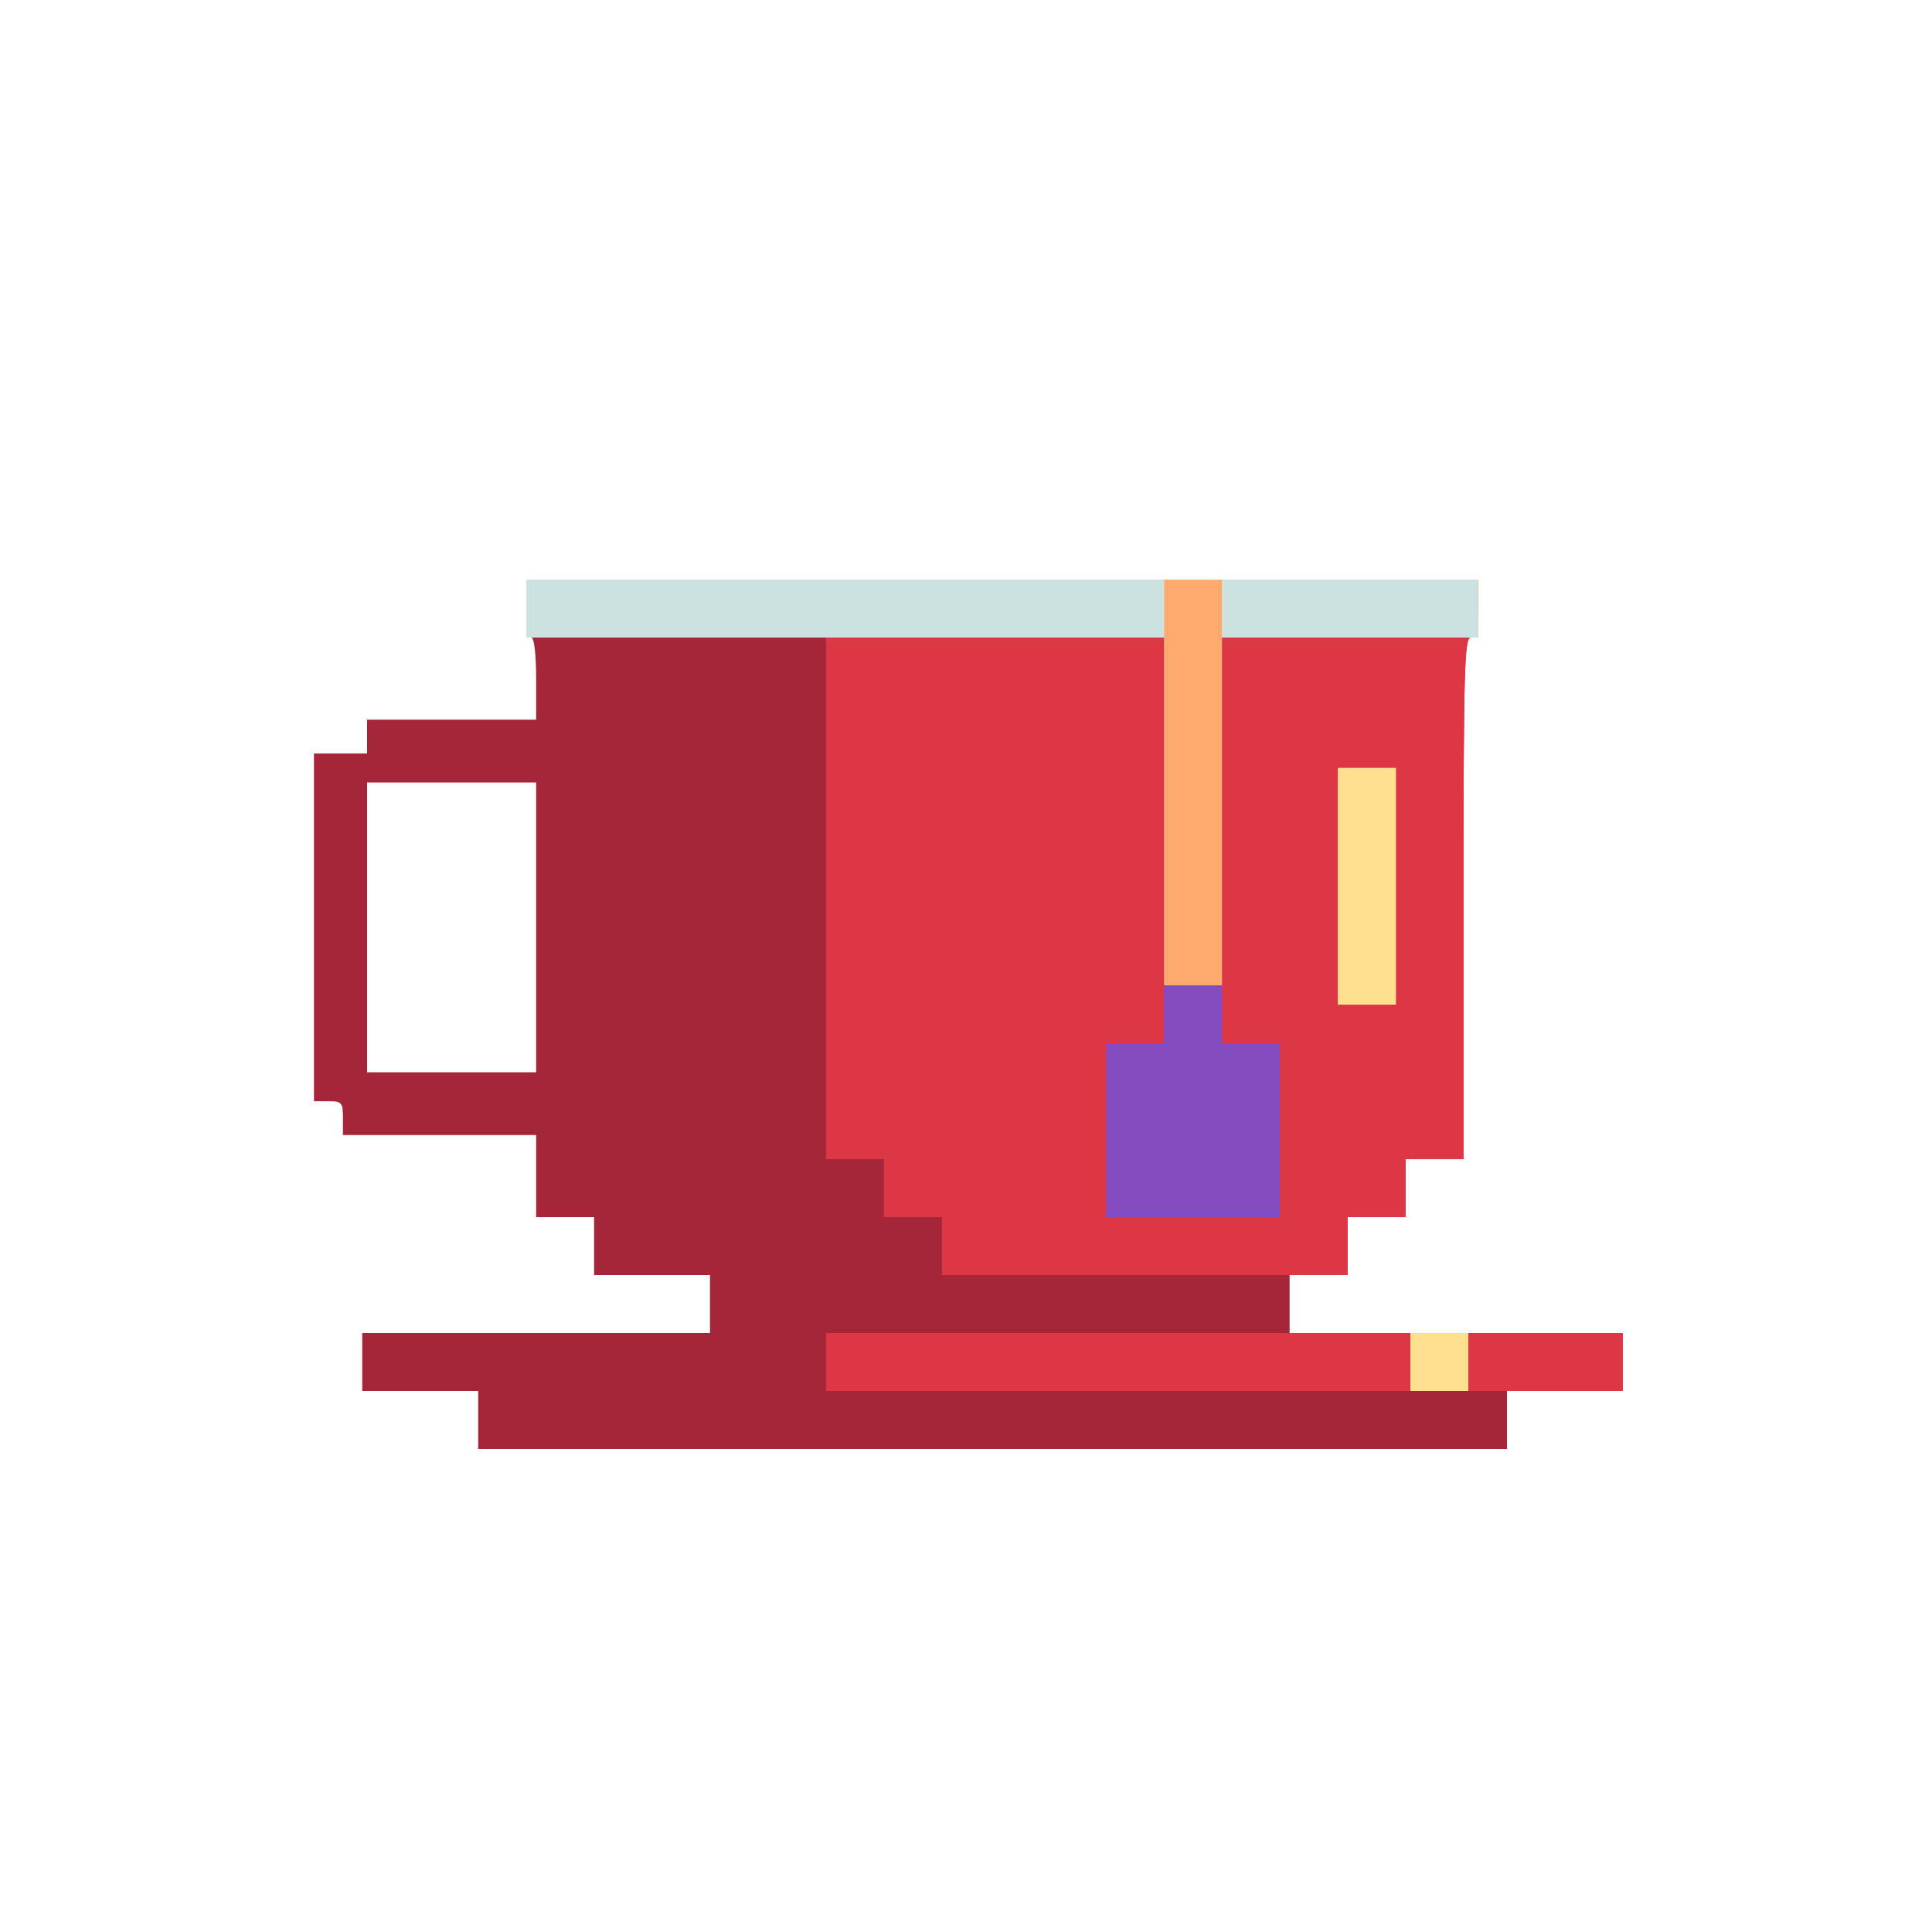
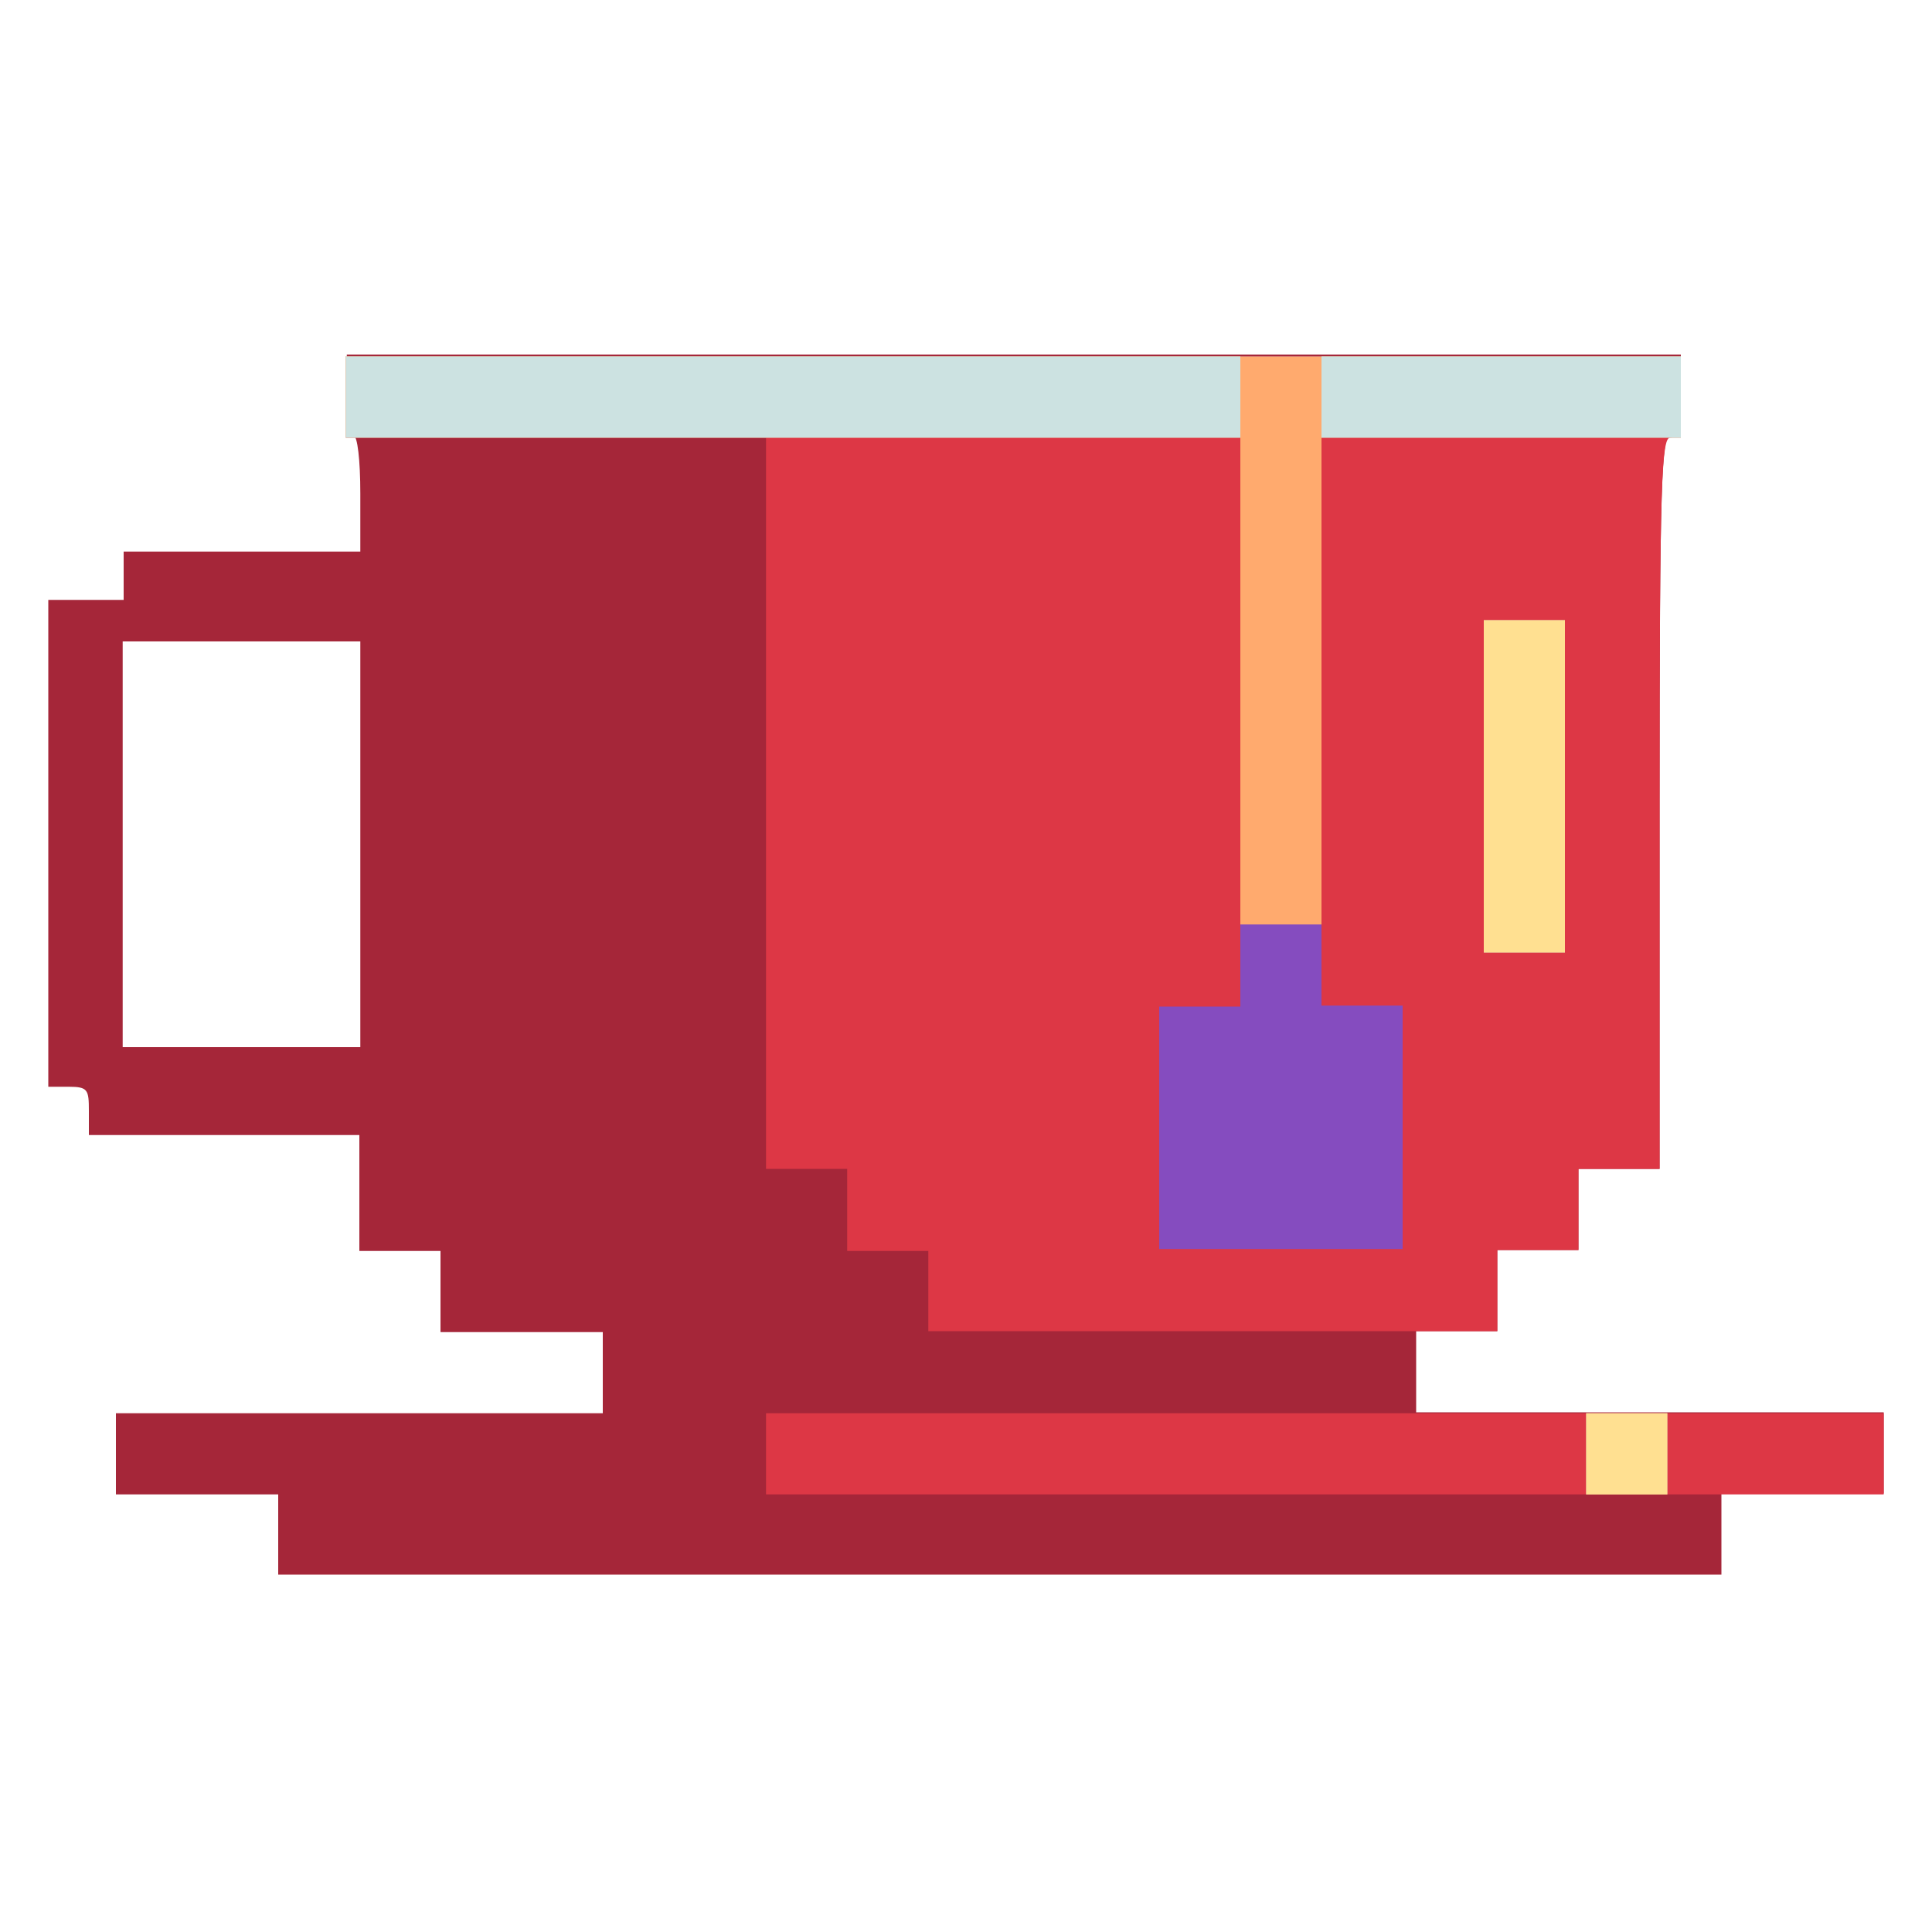
- <svg xmlns="http://www.w3.org/2000/svg" version="1.0" width="340px" height="340px" viewBox="0 0 3200 4000" preserveAspectRatio="xMidYMid meet">
-   <g id="layer101" fill="#a52639" stroke="none">
-     <path d="M590 2940 l0 -60 -120 0 -120 0 0 -60 0 -60 360 0 360 0 0 -60 0 -60 -120 0 -120 0 0 -60 0 -60 -60 0 -60 0 0 -85 0 -85 -200 0 -200 0 0 -35 c0 -32 -2 -35 -30 -35 l-30 0 0 -360 0 -360 55 0 55 0 0 -35 0 -35 175 0 175 0 0 -85 c0 -50 -4 -85 -10 -85 -6 0 -10 -27 -10 -60 l0 -60 985 0 985 0 0 60 c0 47 -3 60 -15 60 -13 0 -15 67 -15 540 l0 540 -60 0 -60 0 0 60 0 60 -60 0 -60 0 0 60 0 60 -60 0 -60 0 0 60 0 60 345 0 345 0 0 60 0 60 -120 0 -120 0 0 60 0 60 -1065 0 -1065 0 0 -60z m120 -1020 l0 -300 -175 0 -175 0 0 300 0 300 175 0 175 0 0 -300z" />
+ <svg xmlns="http://www.w3.org/2000/svg" id="Livello_1" x="0" y="0" version="1.1" viewBox="0 0 200 200" xml:space="preserve">
+   <style>.st1{fill:#dd3745}.st2{fill:#854cbf}.st3{fill:#ffaa6e}.st4{fill:#ffe091}.st5{fill:#cce2e1}</style>
+   <path id="layer101" fill="#a52639" d="M28.8 158.9v-4.2H12v-8.4h50.4v-8.4H45.6v-8.4h-8.4v-12h-28V115c0-2.2-.1-2.5-2.1-2.5H5V62.1h7.8v-5h24.5v-6c0-3.5-.3-6-.7-6-.4 0-.7-1.9-.7-4.2v-4.2H174v4.2c0 3.3-.2 4.2-1.1 4.2-.9 0-1.1 4.7-1.1 37.9v38h-8.4v8.4H155v8.4h-8.4v8.4H195v8.4h-16.8v8.4H28.8v-4.1zm8.5-71.5v-21H12.7v42h24.6v-21z" />
+   <g id="layer102">
+     <path d="M79.3 150.5v-4.2H195v8.4H79.3v-4.2zM96.1 133.7v-4.2h-8.4V121h-8.4V45.3H35.8v-8.4H174v4.2c0 3.3-.2 4.2-1.1 4.2-.9 0-1.1 4.7-1.1 37.9V121h-8.4v8.4H155v8.4H96.1v-4.1z" class="st1" />
  </g>
-   <g id="layer102" fill="#dd3745" stroke="none">
-     <path d="M1310 2820 l0 -60 825 0 825 0 0 60 0 60 -825 0 -825 0 0 -60z" />
-     <path d="M1550 2580 l0 -60 -60 0 -60 0 0 -60 0 -60 -60 0 -60 0 0 -540 0 -540 -310 0 -310 0 0 -60 0 -60 985 0 985 0 0 60 c0 47 -3 60 -15 60 -13 0 -15 67 -15 540 l0 540 -60 0 -60 0 0 60 0 60 -60 0 -60 0 0 60 0 60 -420 0 -420 0 0 -60z" />
+   <g id="layer103">
+     <path d="M164.2 150.5v-4.2h8.4v8.4h-8.4v-4.2zM120 116.8v-12.6h8.4V45.3H35.8v-8.4H174v8.4h-37.2v58.8h8.4v25.2H120v-12.5z" class="st2" />
+     <path d="M153.6 81.4V64.2h8.4v34.4h-8.4V81.4z" class="st2" />
  </g>
-   <g id="layer103" fill="#854cbf" stroke="none">
-     <path d="M2520 2820 l0 -60 60 0 60 0 0 60 0 60 -60 0 -60 0 0 -60z" />
-     <path d="M1890 2340 l0 -180 60 0 60 0 0 -420 0 -420 -660 0 -660 0 0 -60 0 -60 985 0 985 0 0 60 0 60 -265 0 -265 0 0 420 0 420 60 0 60 0 0 180 0 180 -180 0 -180 0 0 -180z" />
-     <path d="M2370 1835 l0 -245 60 0 60 0 0 245 0 245 -60 0 -60 0 0 -245z" />
+   <g id="layer104">
+     <path d="M164.2 150.5v-4.2h8.4v8.4h-8.4v-4.2zM153.6 81.4V64.2h8.4v34.4h-8.4V81.4z" class="st3" />
+     <path d="M128.4 70.6V45.3H35.8v-8.4H174v8.4h-37.2v50.4h-8.4V70.6z" class="st3" />
  </g>
-   <g id="layer104" fill="#ffaa6e" stroke="none">
-     <path d="M2520 2820 l0 -60 60 0 60 0 0 60 0 60 -60 0 -60 0 0 -60z" />
-     <path d="M2370 1835 l0 -245 60 0 60 0 0 245 0 245 -60 0 -60 0 0 -245z" />
-     <path d="M2010 1680 l0 -360 -660 0 -660 0 0 -60 0 -60 985 0 985 0 0 60 0 60 -265 0 -265 0 0 360 0 360 -60 0 -60 0 0 -360z" />
+   <g id="layer105">
+     <path d="M164.2 150.5v-4.2h8.4v8.4h-8.4v-4.2zM153.6 81.4V64.2h8.4v34.4h-8.4V81.4zM35.8 41.1v-4.2h92.6v8.4H35.8v-4.2zM136.8 41.1v-4.2H174v8.4h-37.2v-4.2z" class="st4" />
  </g>
-   <g id="layer105" fill="#ffe091" stroke="none">
-     <path d="M2520 2820 l0 -60 60 0 60 0 0 60 0 60 -60 0 -60 0 0 -60z" />
-     <path d="M2370 1835 l0 -245 60 0 60 0 0 245 0 245 -60 0 -60 0 0 -245z" />
-     <path d="M690 1260 l0 -60 660 0 660 0 0 60 0 60 -660 0 -660 0 0 -60z" />
-     <path d="M2130 1260 l0 -60 265 0 265 0 0 60 0 60 -265 0 -265 0 0 -60z" />
-   </g>
-   <g id="layer106" fill="#cce2e1" stroke="none">
-     <path d="M690 1260 l0 -60 660 0 660 0 0 60 0 60 -660 0 -660 0 0 -60z" />
-     <path d="M2130 1260 l0 -60 265 0 265 0 0 60 0 60 -265 0 -265 0 0 -60z" />
+   <g id="layer106">
+     <path d="M35.8 41.1v-4.2h92.6v8.4H35.8v-4.2zM136.8 41.1v-4.2H174v8.4h-37.2v-4.2z" class="st5" />
  </g>
</svg>
